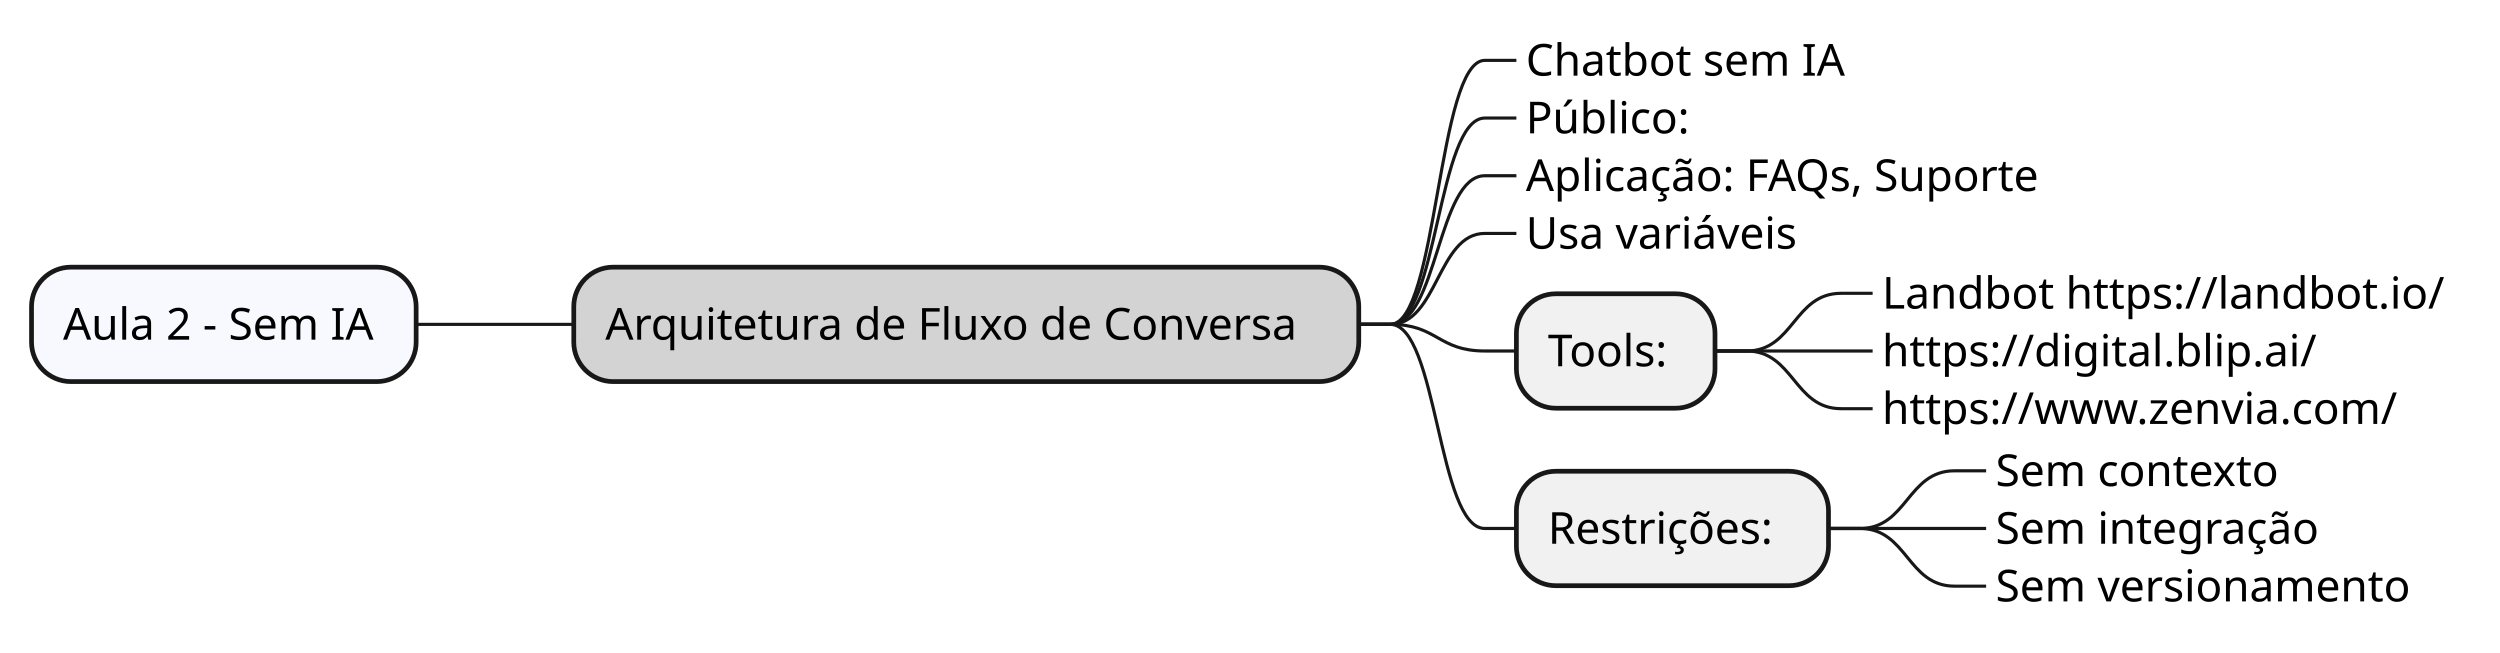
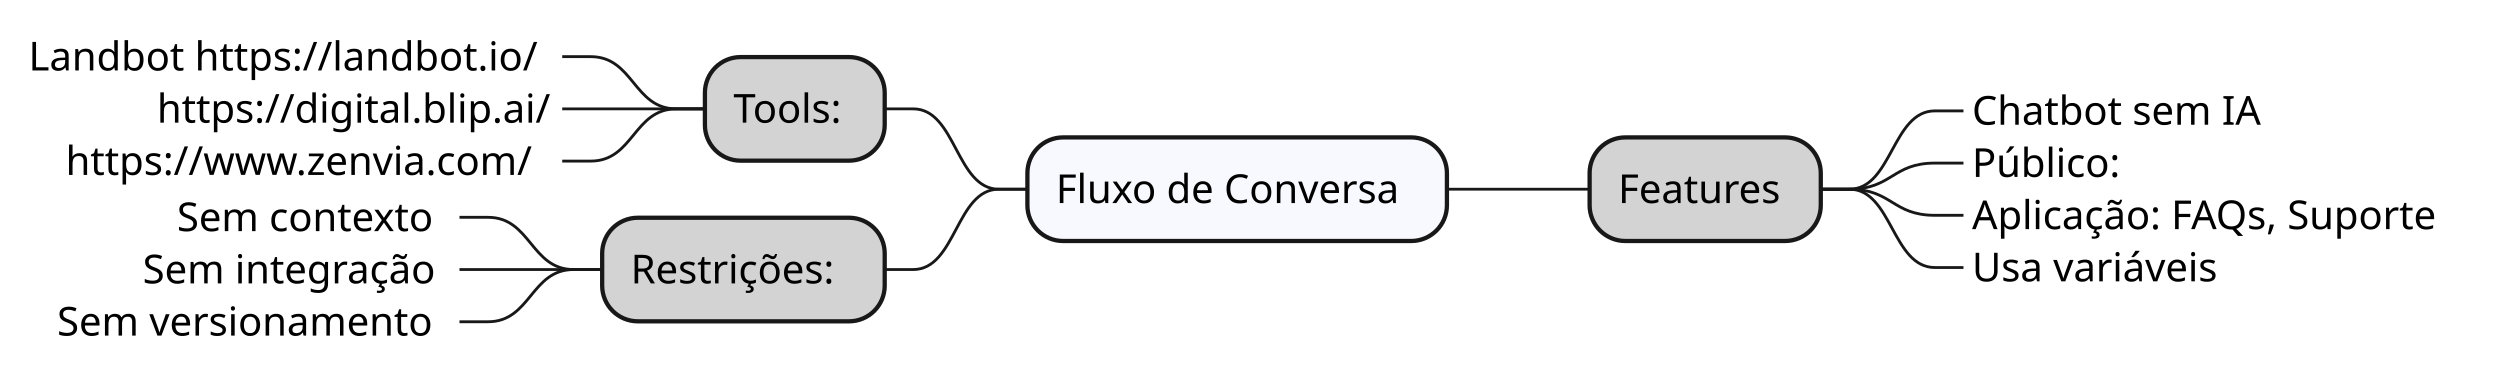
- <svg xmlns="http://www.w3.org/2000/svg" contentStyleType="text/css" height="207px" preserveAspectRatio="none" style="width:793px;height:207px;background:#FFFFFF;" version="1.1" viewBox="0 0 793 207" width="793px" zoomAndPan="magnify">
+ <svg xmlns="http://www.w3.org/2000/svg" contentStyleType="text/css" height="134px" preserveAspectRatio="none" style="width:876px;height:134px;background:#FFFFFF;" version="1.1" viewBox="0 0 876 134" width="876px" zoomAndPan="magnify">
  <defs />
  <g>
-     <rect fill="#F8F8FF" height="36.297" rx="12.5" ry="12.5" style="stroke:#181818;stroke-width:1.5;" width="122" x="10" y="84.742" />
-     <text fill="#000000" font-family="sans-serif" font-size="14" lengthAdjust="spacing" textLength="102" x="20" y="107.737">Aula 2 - Sem IA</text>
-     <rect fill="#D3D3D3" height="36.297" rx="12.5" ry="12.5" style="stroke:#181818;stroke-width:1.5;" width="249" x="182" y="84.742" />
-     <text fill="#000000" font-family="sans-serif" font-size="14" lengthAdjust="spacing" textLength="229" x="192" y="107.737">Arquitetura de Fluxo de Conversa</text>
-     <text fill="#000000" font-family="sans-serif" font-size="14" lengthAdjust="spacing" textLength="105" x="484" y="23.995">Chatbot sem IA</text>
-     <path d="M431,102.891 L441,102.891 C456,102.891 456,19.148 471,19.148 L481,19.148 " fill="none" style="stroke:#181818;stroke-width:1.0;" />
-     <text fill="#000000" font-family="sans-serif" font-size="14" lengthAdjust="spacing" textLength="55" x="484" y="42.292">Público:</text>
-     <path d="M431,102.891 L441,102.891 C456,102.891 456,37.445 471,37.445 L481,37.445 " fill="none" style="stroke:#181818;stroke-width:1.0;" />
-     <text fill="#000000" font-family="sans-serif" font-size="14" lengthAdjust="spacing" textLength="173" x="484" y="60.589">Aplicação: FAQs, Suporte</text>
-     <path d="M431,102.891 L441,102.891 C456,102.891 456,55.742 471,55.742 L481,55.742 " fill="none" style="stroke:#181818;stroke-width:1.0;" />
-     <text fill="#000000" font-family="sans-serif" font-size="14" lengthAdjust="spacing" textLength="88" x="484" y="78.886">Usa variáveis</text>
-     <path d="M431,102.891 L441,102.891 C456,102.891 456,74.039 471,74.039 L481,74.039 " fill="none" style="stroke:#181818;stroke-width:1.0;" />
-     <rect fill="#F1F1F1" height="36.297" rx="12.5" ry="12.5" style="stroke:#181818;stroke-width:1.5;" width="63" x="481" y="93.188" />
-     <text fill="#000000" font-family="sans-serif" font-size="14" lengthAdjust="spacing" textLength="43" x="491" y="116.183">Tools:</text>
-     <text fill="#000000" font-family="sans-serif" font-size="14" lengthAdjust="spacing" textLength="184" x="597" y="97.886">Landbot https://landbot.io/</text>
-     <path d="M544,111.336 L554,111.336 C569,111.336 569,93.039 584,93.039 L594,93.039 " fill="none" style="stroke:#181818;stroke-width:1.0;" />
-     <text fill="#000000" font-family="sans-serif" font-size="14" lengthAdjust="spacing" textLength="139" x="597" y="116.183">https://digital.blip.ai/</text>
-     <path d="M544,111.336 L554,111.336 C569,111.336 569,111.336 584,111.336 L594,111.336 " fill="none" style="stroke:#181818;stroke-width:1.0;" />
-     <text fill="#000000" font-family="sans-serif" font-size="14" lengthAdjust="spacing" textLength="171" x="597" y="134.48">https://www.zenvia.com/</text>
-     <path d="M544,111.336 L554,111.336 C569,111.336 569,129.633 584,129.633 L594,129.633 " fill="none" style="stroke:#181818;stroke-width:1.0;" />
-     <path d="M431,102.891 L441,102.891 C456,102.891 456,111.336 471,111.336 L481,111.336 " fill="none" style="stroke:#181818;stroke-width:1.0;" />
-     <rect fill="#F1F1F1" height="36.297" rx="12.5" ry="12.5" style="stroke:#181818;stroke-width:1.5;" width="99" x="481" y="149.484" />
-     <text fill="#000000" font-family="sans-serif" font-size="14" lengthAdjust="spacing" textLength="79" x="491" y="172.48">Restrições:</text>
-     <text fill="#000000" font-family="sans-serif" font-size="14" lengthAdjust="spacing" textLength="96" x="633" y="154.183">Sem contexto</text>
-     <path d="M580,167.633 L590,167.633 C605,167.633 605,149.336 620,149.336 L630,149.336 " fill="none" style="stroke:#181818;stroke-width:1.0;" />
-     <text fill="#000000" font-family="sans-serif" font-size="14" lengthAdjust="spacing" textLength="108" x="633" y="172.48">Sem integração</text>
-     <path d="M580,167.633 L590,167.633 C605,167.633 605,167.633 620,167.633 L630,167.633 " fill="none" style="stroke:#181818;stroke-width:1.0;" />
-     <text fill="#000000" font-family="sans-serif" font-size="14" lengthAdjust="spacing" textLength="138" x="633" y="190.776">Sem versionamento</text>
-     <path d="M580,167.633 L590,167.633 C605,167.633 605,185.93 620,185.93 L630,185.93 " fill="none" style="stroke:#181818;stroke-width:1.0;" />
-     <path d="M431,102.891 L441,102.891 C456,102.891 456,167.633 471,167.633 L481,167.633 " fill="none" style="stroke:#181818;stroke-width:1.0;" />
-     <path d="M132,102.891 L142,102.891 C157,102.891 157,102.891 172,102.891 L182,102.891 " fill="none" style="stroke:#181818;stroke-width:1.0;" />
+     <rect fill="#F8F8FF" height="36.297" rx="12.5" ry="12.5" style="stroke:#181818;stroke-width:1.5;" width="147" x="360" y="48.148" />
+     <text fill="#000000" font-family="sans-serif" font-size="14" lengthAdjust="spacing" textLength="127" x="370" y="71.144">Fluxo de Conversa</text>
+     <rect fill="#D3D3D3" height="36.297" rx="12.5" ry="12.5" style="stroke:#181818;stroke-width:1.5;" width="81" x="557" y="48.148" />
+     <text fill="#000000" font-family="sans-serif" font-size="14" lengthAdjust="spacing" textLength="61" x="567" y="71.144">Features</text>
+     <text fill="#000000" font-family="sans-serif" font-size="14" lengthAdjust="spacing" textLength="105" x="691" y="43.698">Chatbot sem IA</text>
+     <path d="M638,66.297 L648,66.297 C663,66.297 663,38.852 678,38.852 L688,38.852 " fill="none" style="stroke:#181818;stroke-width:1.0;" />
+     <text fill="#000000" font-family="sans-serif" font-size="14" lengthAdjust="spacing" textLength="55" x="691" y="61.995">Público:</text>
+     <path d="M638,66.297 L648,66.297 C663,66.297 663,57.148 678,57.148 L688,57.148 " fill="none" style="stroke:#181818;stroke-width:1.0;" />
+     <text fill="#000000" font-family="sans-serif" font-size="14" lengthAdjust="spacing" textLength="173" x="691" y="80.292">Aplicação: FAQs, Suporte</text>
+     <path d="M638,66.297 L648,66.297 C663,66.297 663,75.445 678,75.445 L688,75.445 " fill="none" style="stroke:#181818;stroke-width:1.0;" />
+     <text fill="#000000" font-family="sans-serif" font-size="14" lengthAdjust="spacing" textLength="88" x="691" y="98.589">Usa variáveis</text>
+     <path d="M638,66.297 L648,66.297 C663,66.297 663,93.742 678,93.742 L688,93.742 " fill="none" style="stroke:#181818;stroke-width:1.0;" />
+     <path d="M507,66.297 L517,66.297 C532,66.297 532,66.297 547,66.297 L557,66.297 " fill="none" style="stroke:#181818;stroke-width:1.0;" />
+     <rect fill="#D3D3D3" height="36.297" rx="12.5" ry="12.5" style="stroke:#181818;stroke-width:1.5;" width="63" x="247" y="20" />
+     <text fill="#000000" font-family="sans-serif" font-size="14" lengthAdjust="spacing" textLength="43" x="257" y="42.995">Tools:</text>
+     <text fill="#000000" font-family="sans-serif" font-size="14" lengthAdjust="spacing" textLength="184" x="10" y="24.698">Landbot https://landbot.io/</text>
+     <path d="M247,38.148 L237,38.148 C222,38.148 222,19.852 207,19.852 L197,19.852 " fill="none" style="stroke:#181818;stroke-width:1.0;" />
+     <text fill="#000000" font-family="sans-serif" font-size="14" lengthAdjust="spacing" textLength="139" x="55" y="42.995">https://digital.blip.ai/</text>
+     <path d="M247,38.148 L237,38.148 C222,38.148 222,38.148 207,38.148 L197,38.148 " fill="none" style="stroke:#181818;stroke-width:1.0;" />
+     <text fill="#000000" font-family="sans-serif" font-size="14" lengthAdjust="spacing" textLength="171" x="23" y="61.292">https://www.zenvia.com/</text>
+     <path d="M247,38.148 L237,38.148 C222,38.148 222,56.445 207,56.445 L197,56.445 " fill="none" style="stroke:#181818;stroke-width:1.0;" />
+     <path d="M360,66.297 L350,66.297 C335,66.297 335,38.148 320,38.148 L310,38.148 " fill="none" style="stroke:#181818;stroke-width:1.0;" />
+     <rect fill="#D3D3D3" height="36.297" rx="12.5" ry="12.5" style="stroke:#181818;stroke-width:1.5;" width="99" x="211" y="76.297" />
+     <text fill="#000000" font-family="sans-serif" font-size="14" lengthAdjust="spacing" textLength="79" x="221" y="99.292">Restrições:</text>
+     <text fill="#000000" font-family="sans-serif" font-size="14" lengthAdjust="spacing" textLength="96" x="62" y="80.995">Sem contexto</text>
+     <path d="M211,94.445 L201,94.445 C186,94.445 186,76.148 171,76.148 L161,76.148 " fill="none" style="stroke:#181818;stroke-width:1.0;" />
+     <text fill="#000000" font-family="sans-serif" font-size="14" lengthAdjust="spacing" textLength="108" x="50" y="99.292">Sem integração</text>
+     <path d="M211,94.445 L201,94.445 C186,94.445 186,94.445 171,94.445 L161,94.445 " fill="none" style="stroke:#181818;stroke-width:1.0;" />
+     <text fill="#000000" font-family="sans-serif" font-size="14" lengthAdjust="spacing" textLength="138" x="20" y="117.589">Sem versionamento</text>
+     <path d="M211,94.445 L201,94.445 C186,94.445 186,112.742 171,112.742 L161,112.742 " fill="none" style="stroke:#181818;stroke-width:1.0;" />
+     <path d="M360,66.297 L350,66.297 C335,66.297 335,94.445 320,94.445 L310,94.445 " fill="none" style="stroke:#181818;stroke-width:1.0;" />
  </g>
</svg>
